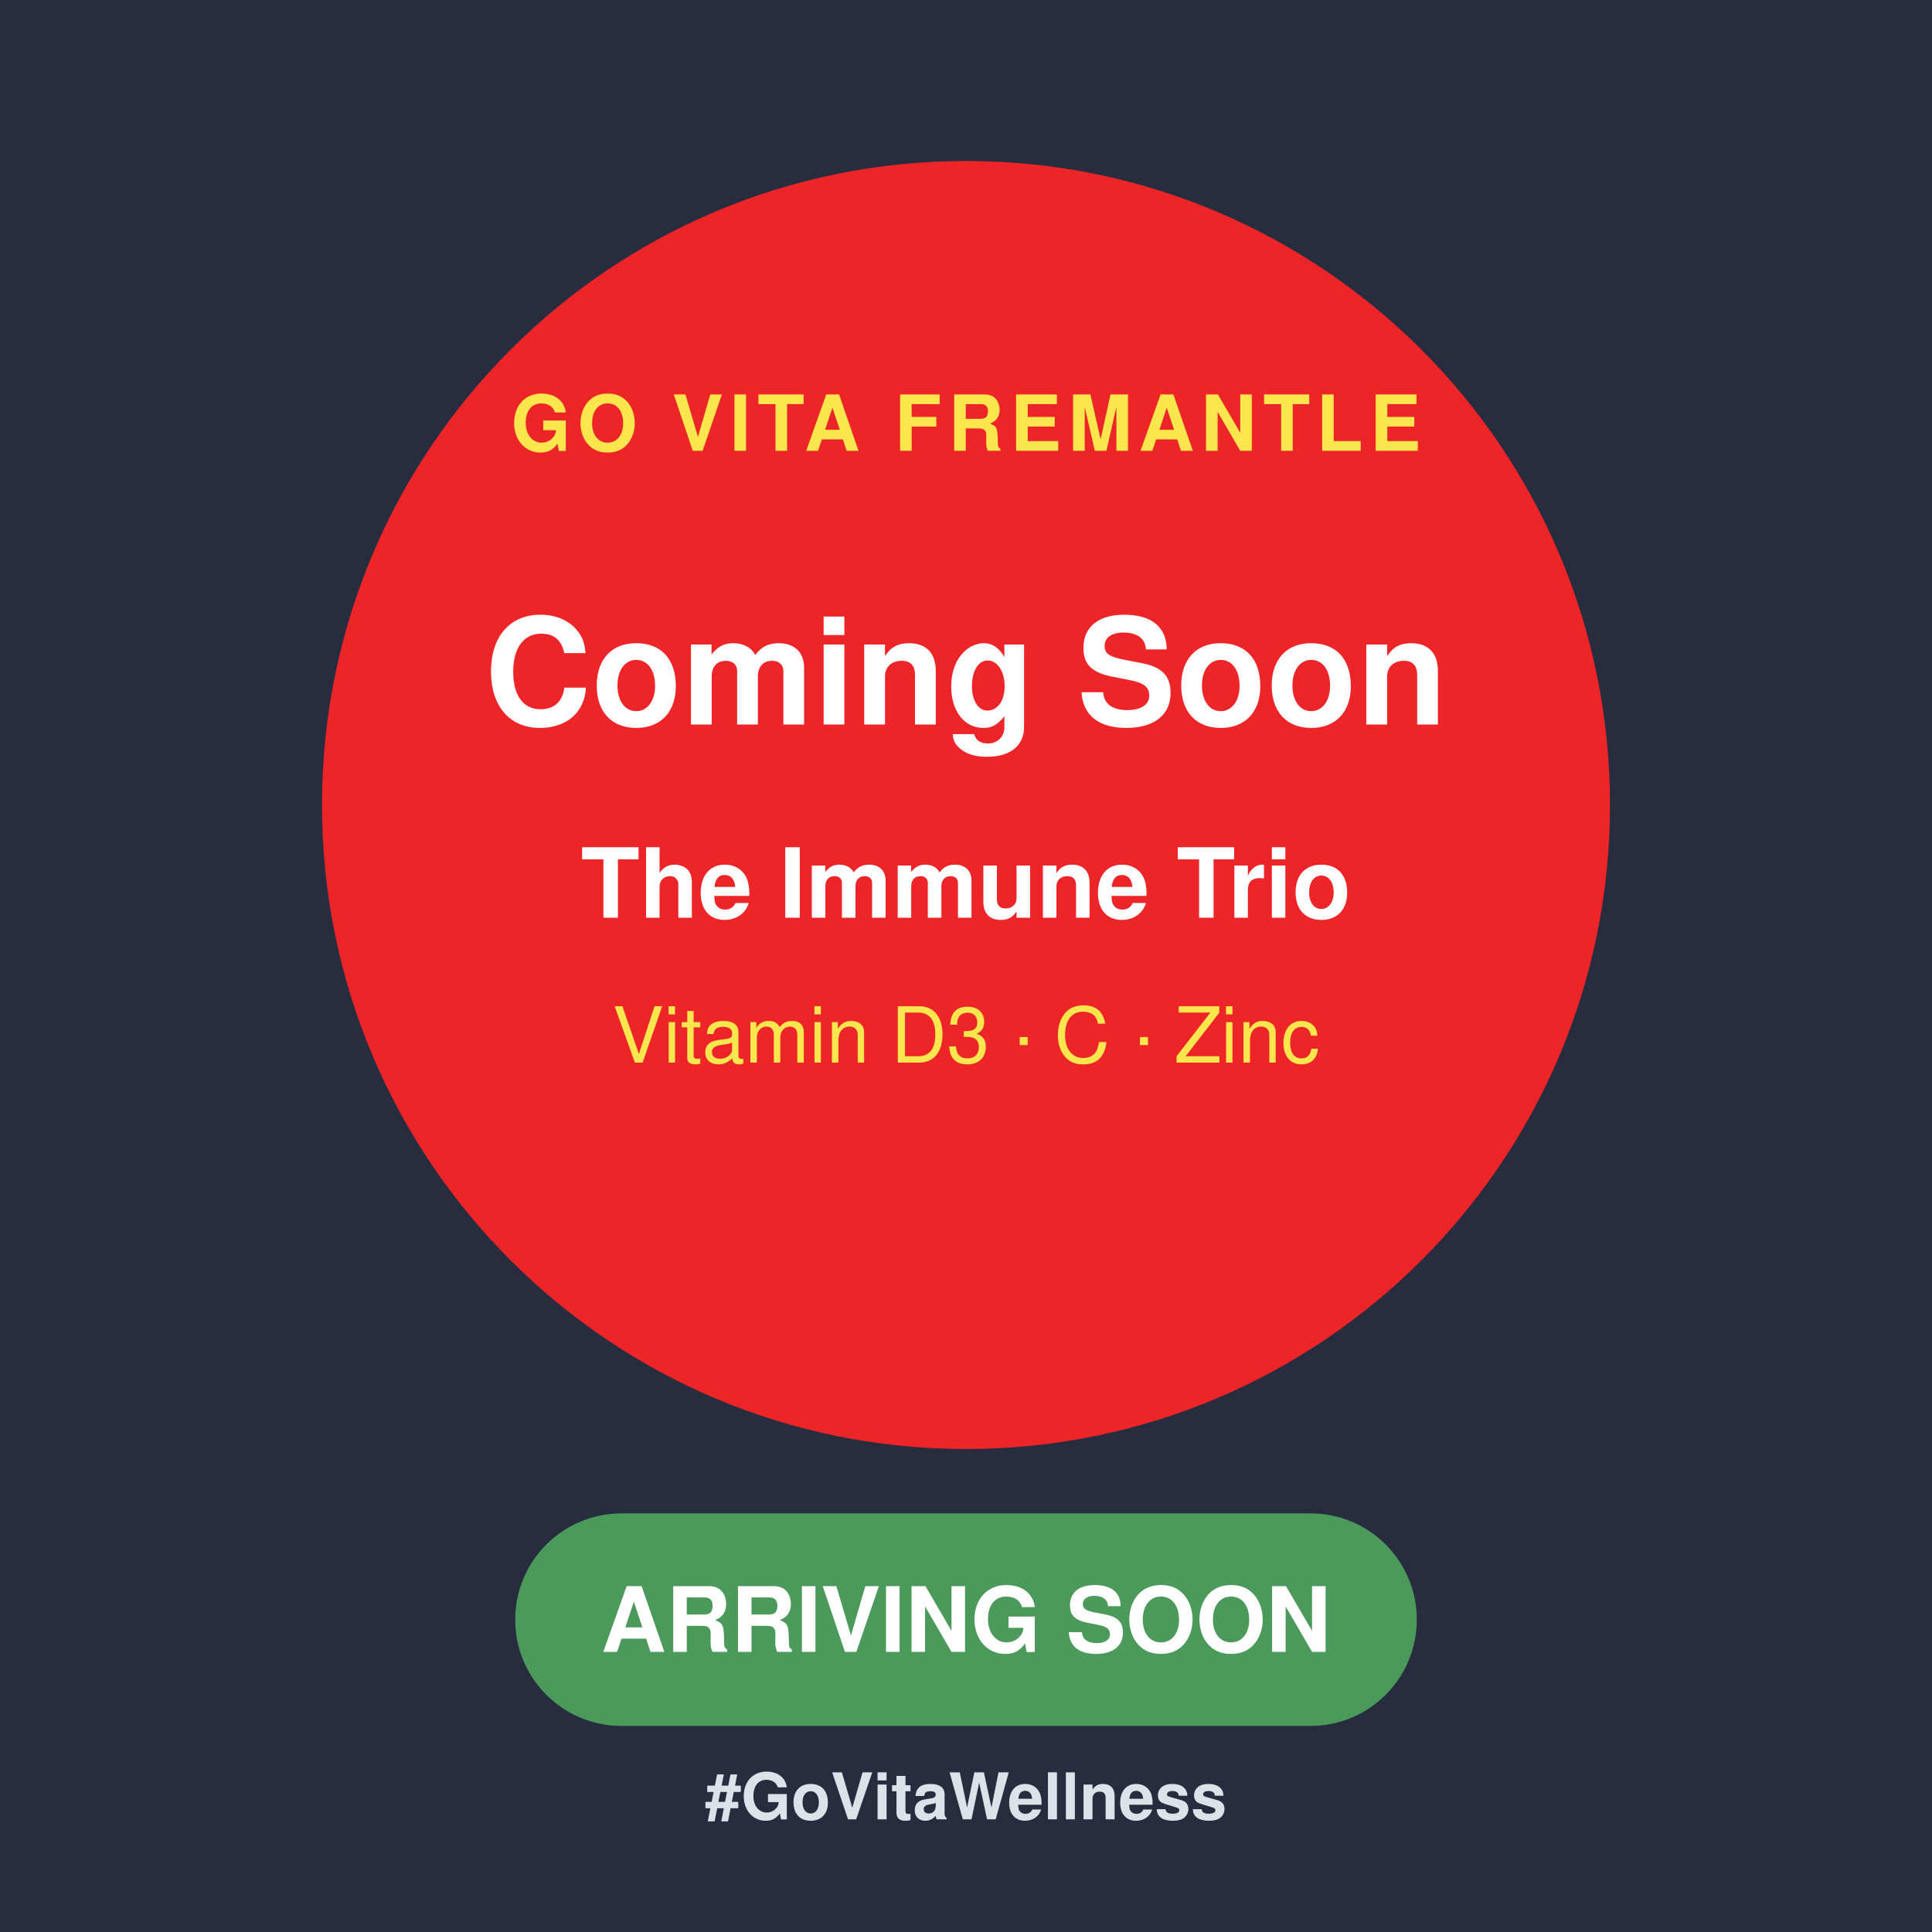
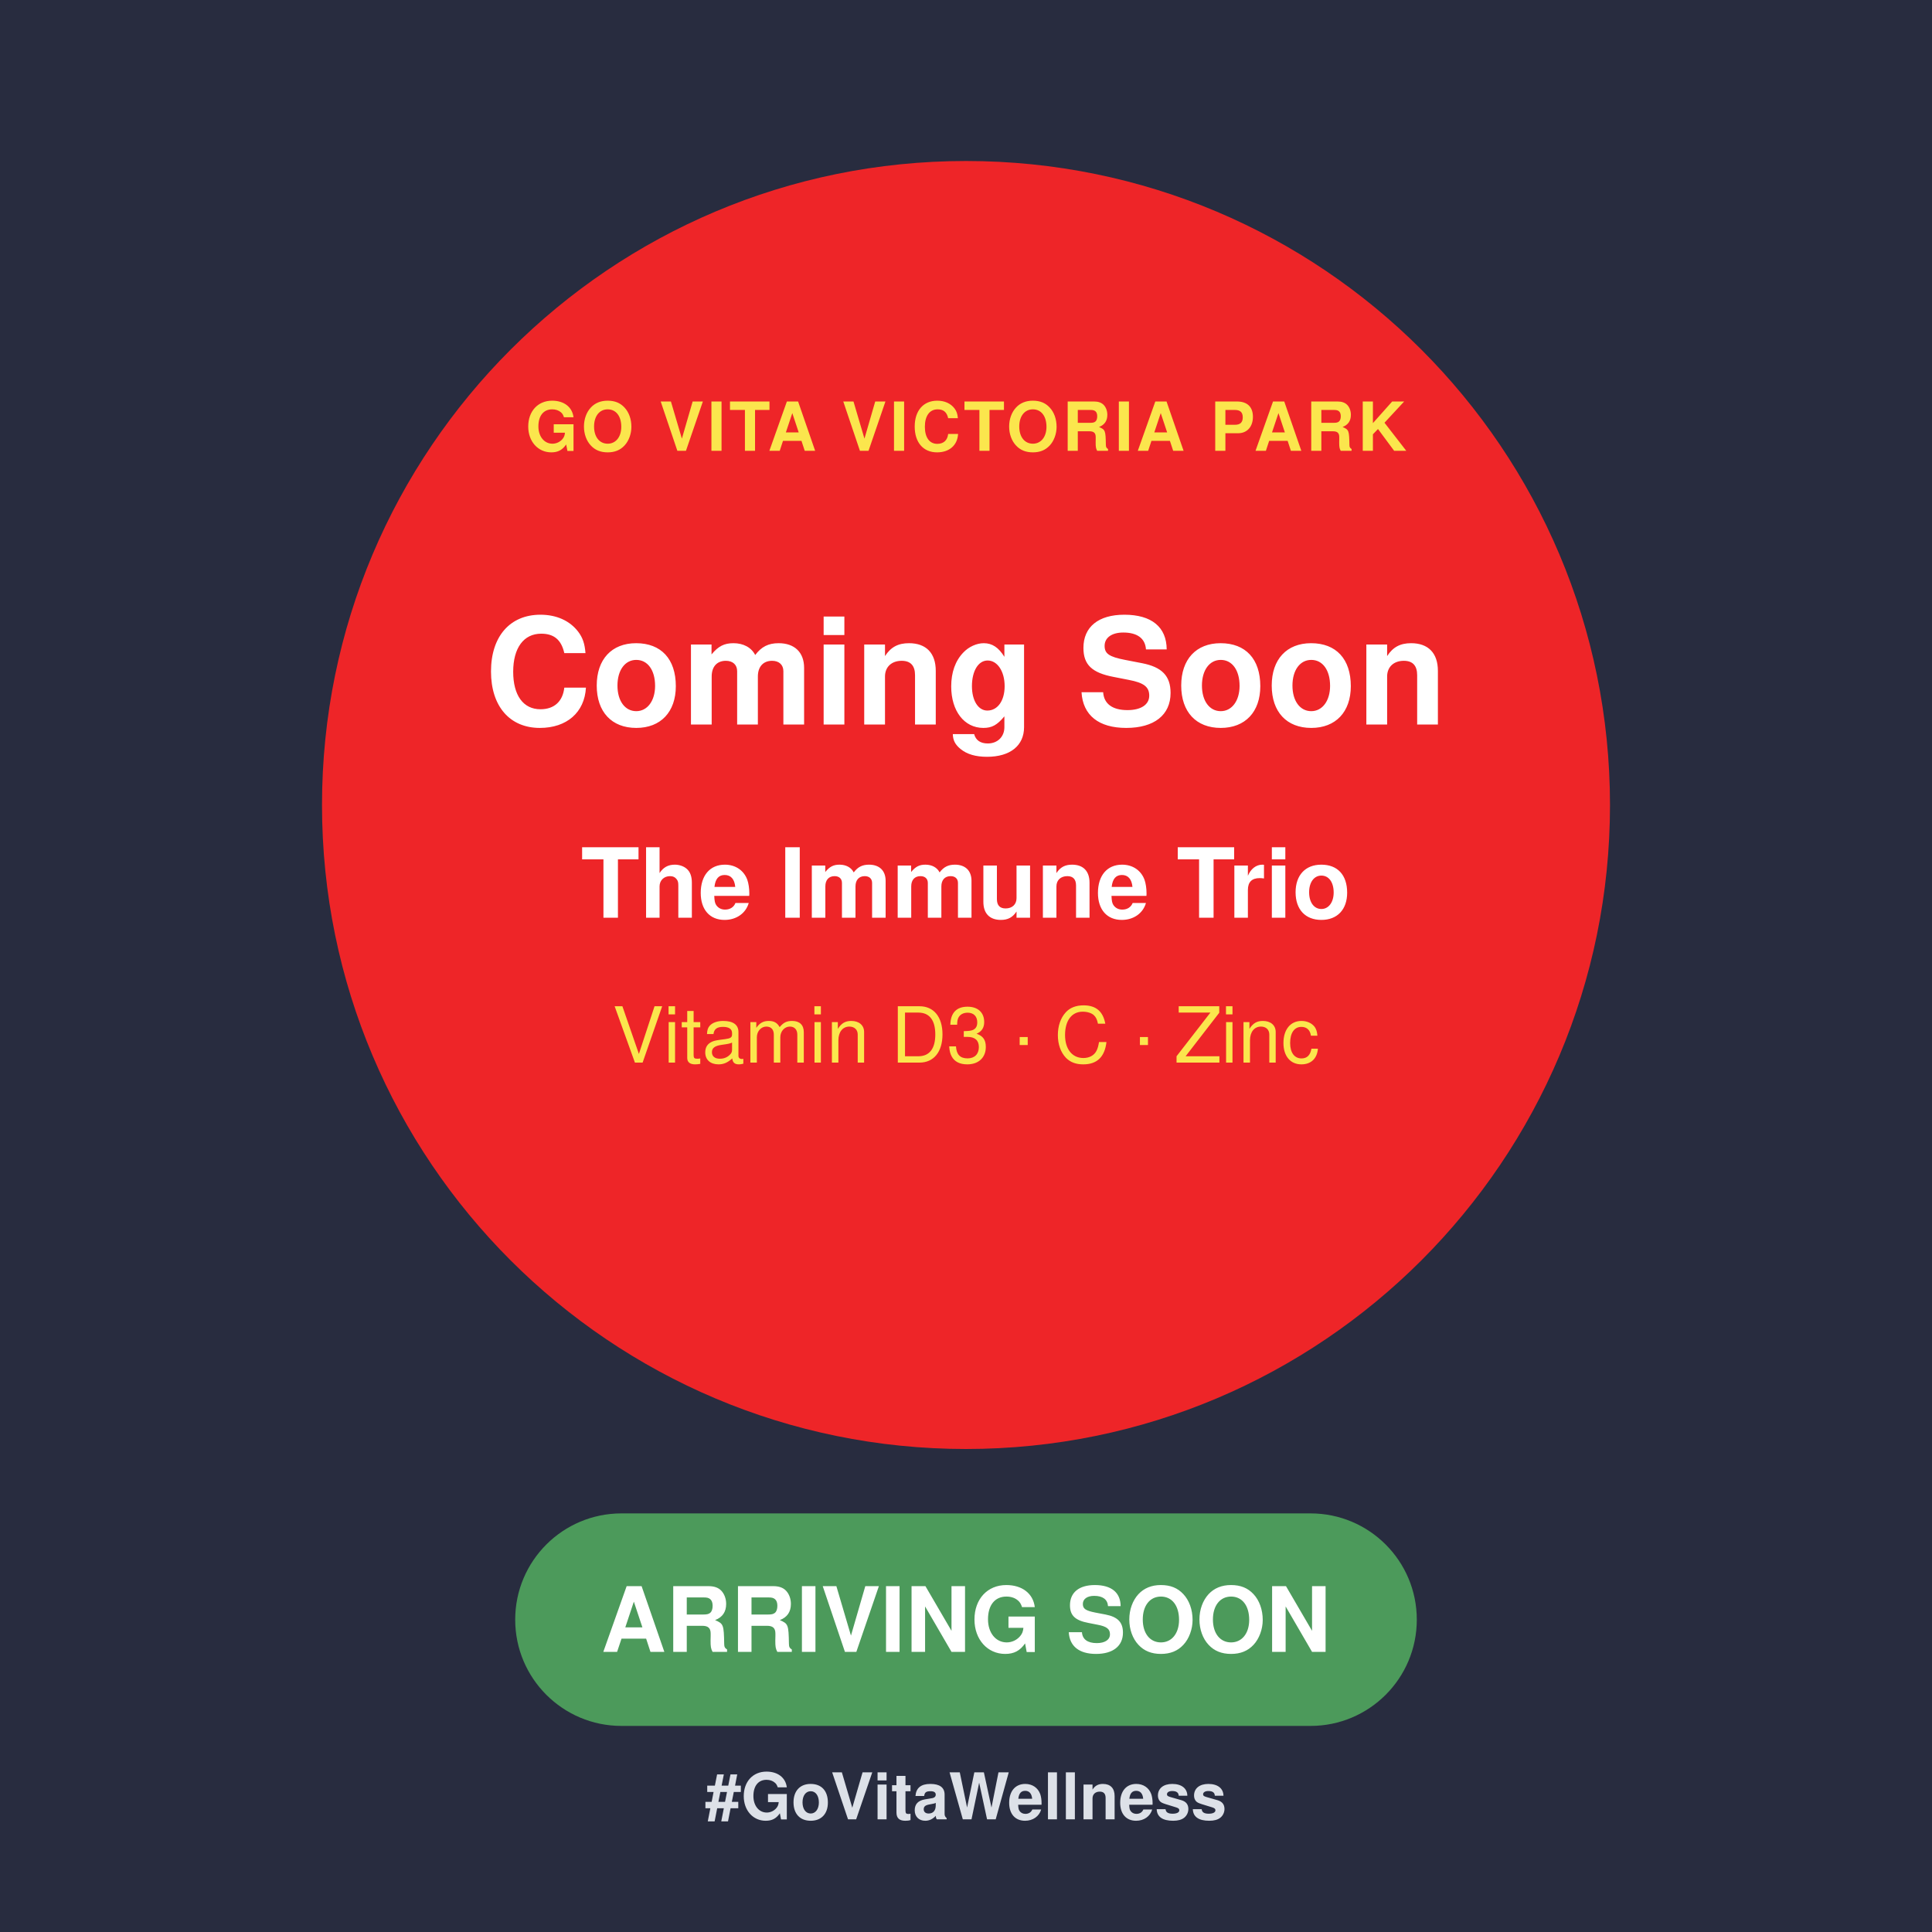
- <svg xmlns="http://www.w3.org/2000/svg" viewBox="0 0 600 600" role="img" aria-label="Immune Trio arriving soon social tile — Go Vita Fremantle">
+ <svg xmlns="http://www.w3.org/2000/svg" viewBox="0 0 600 600" role="img" aria-label="Immune Trio arriving soon social tile — Go Vita Victoria Park">
  <rect width="600" height="600" fill="#282C3F" />
  <circle cx="300" cy="250" r="200" fill="#EE2528" />
-   <text x="300" y="140" text-anchor="middle" font-family="'Segoe UI',Helvetica,Arial,sans-serif" font-size="24" font-weight="800" fill="#FBE64D" letter-spacing="2">GO VITA FREMANTLE</text>
+   <text x="300" y="140" text-anchor="middle" font-family="'Segoe UI',Helvetica,Arial,sans-serif" font-size="21" font-weight="800" fill="#FBE64D" letter-spacing="1">GO VITA VICTORIA PARK</text>
  <text x="300" y="225" text-anchor="middle" font-family="'Segoe UI',Helvetica,Arial,sans-serif" font-size="46" font-weight="800" fill="#ffffff">Coming Soon</text>
  <text x="300" y="285" text-anchor="middle" font-family="'Segoe UI',Helvetica,Arial,sans-serif" font-size="30" font-weight="800" fill="#ffffff">The Immune Trio</text>
  <text x="300" y="330" text-anchor="middle" font-family="'Segoe UI',Helvetica,Arial,sans-serif" font-size="24" fill="#FBE64D">Vitamin D3 · C · Zinc</text>
  <rect x="160" y="470" width="280" height="66" rx="33" fill="#4C9A5B" />
  <text x="300" y="513" text-anchor="middle" font-family="'Segoe UI',Helvetica,Arial,sans-serif" font-size="28" font-weight="800" fill="#ffffff">ARRIVING SOON</text>
  <text x="300" y="565" text-anchor="middle" font-family="'Segoe UI',Helvetica,Arial,sans-serif" font-size="20" font-weight="700" fill="#DDE1E8">#GoVitaWellness</text>
</svg>
